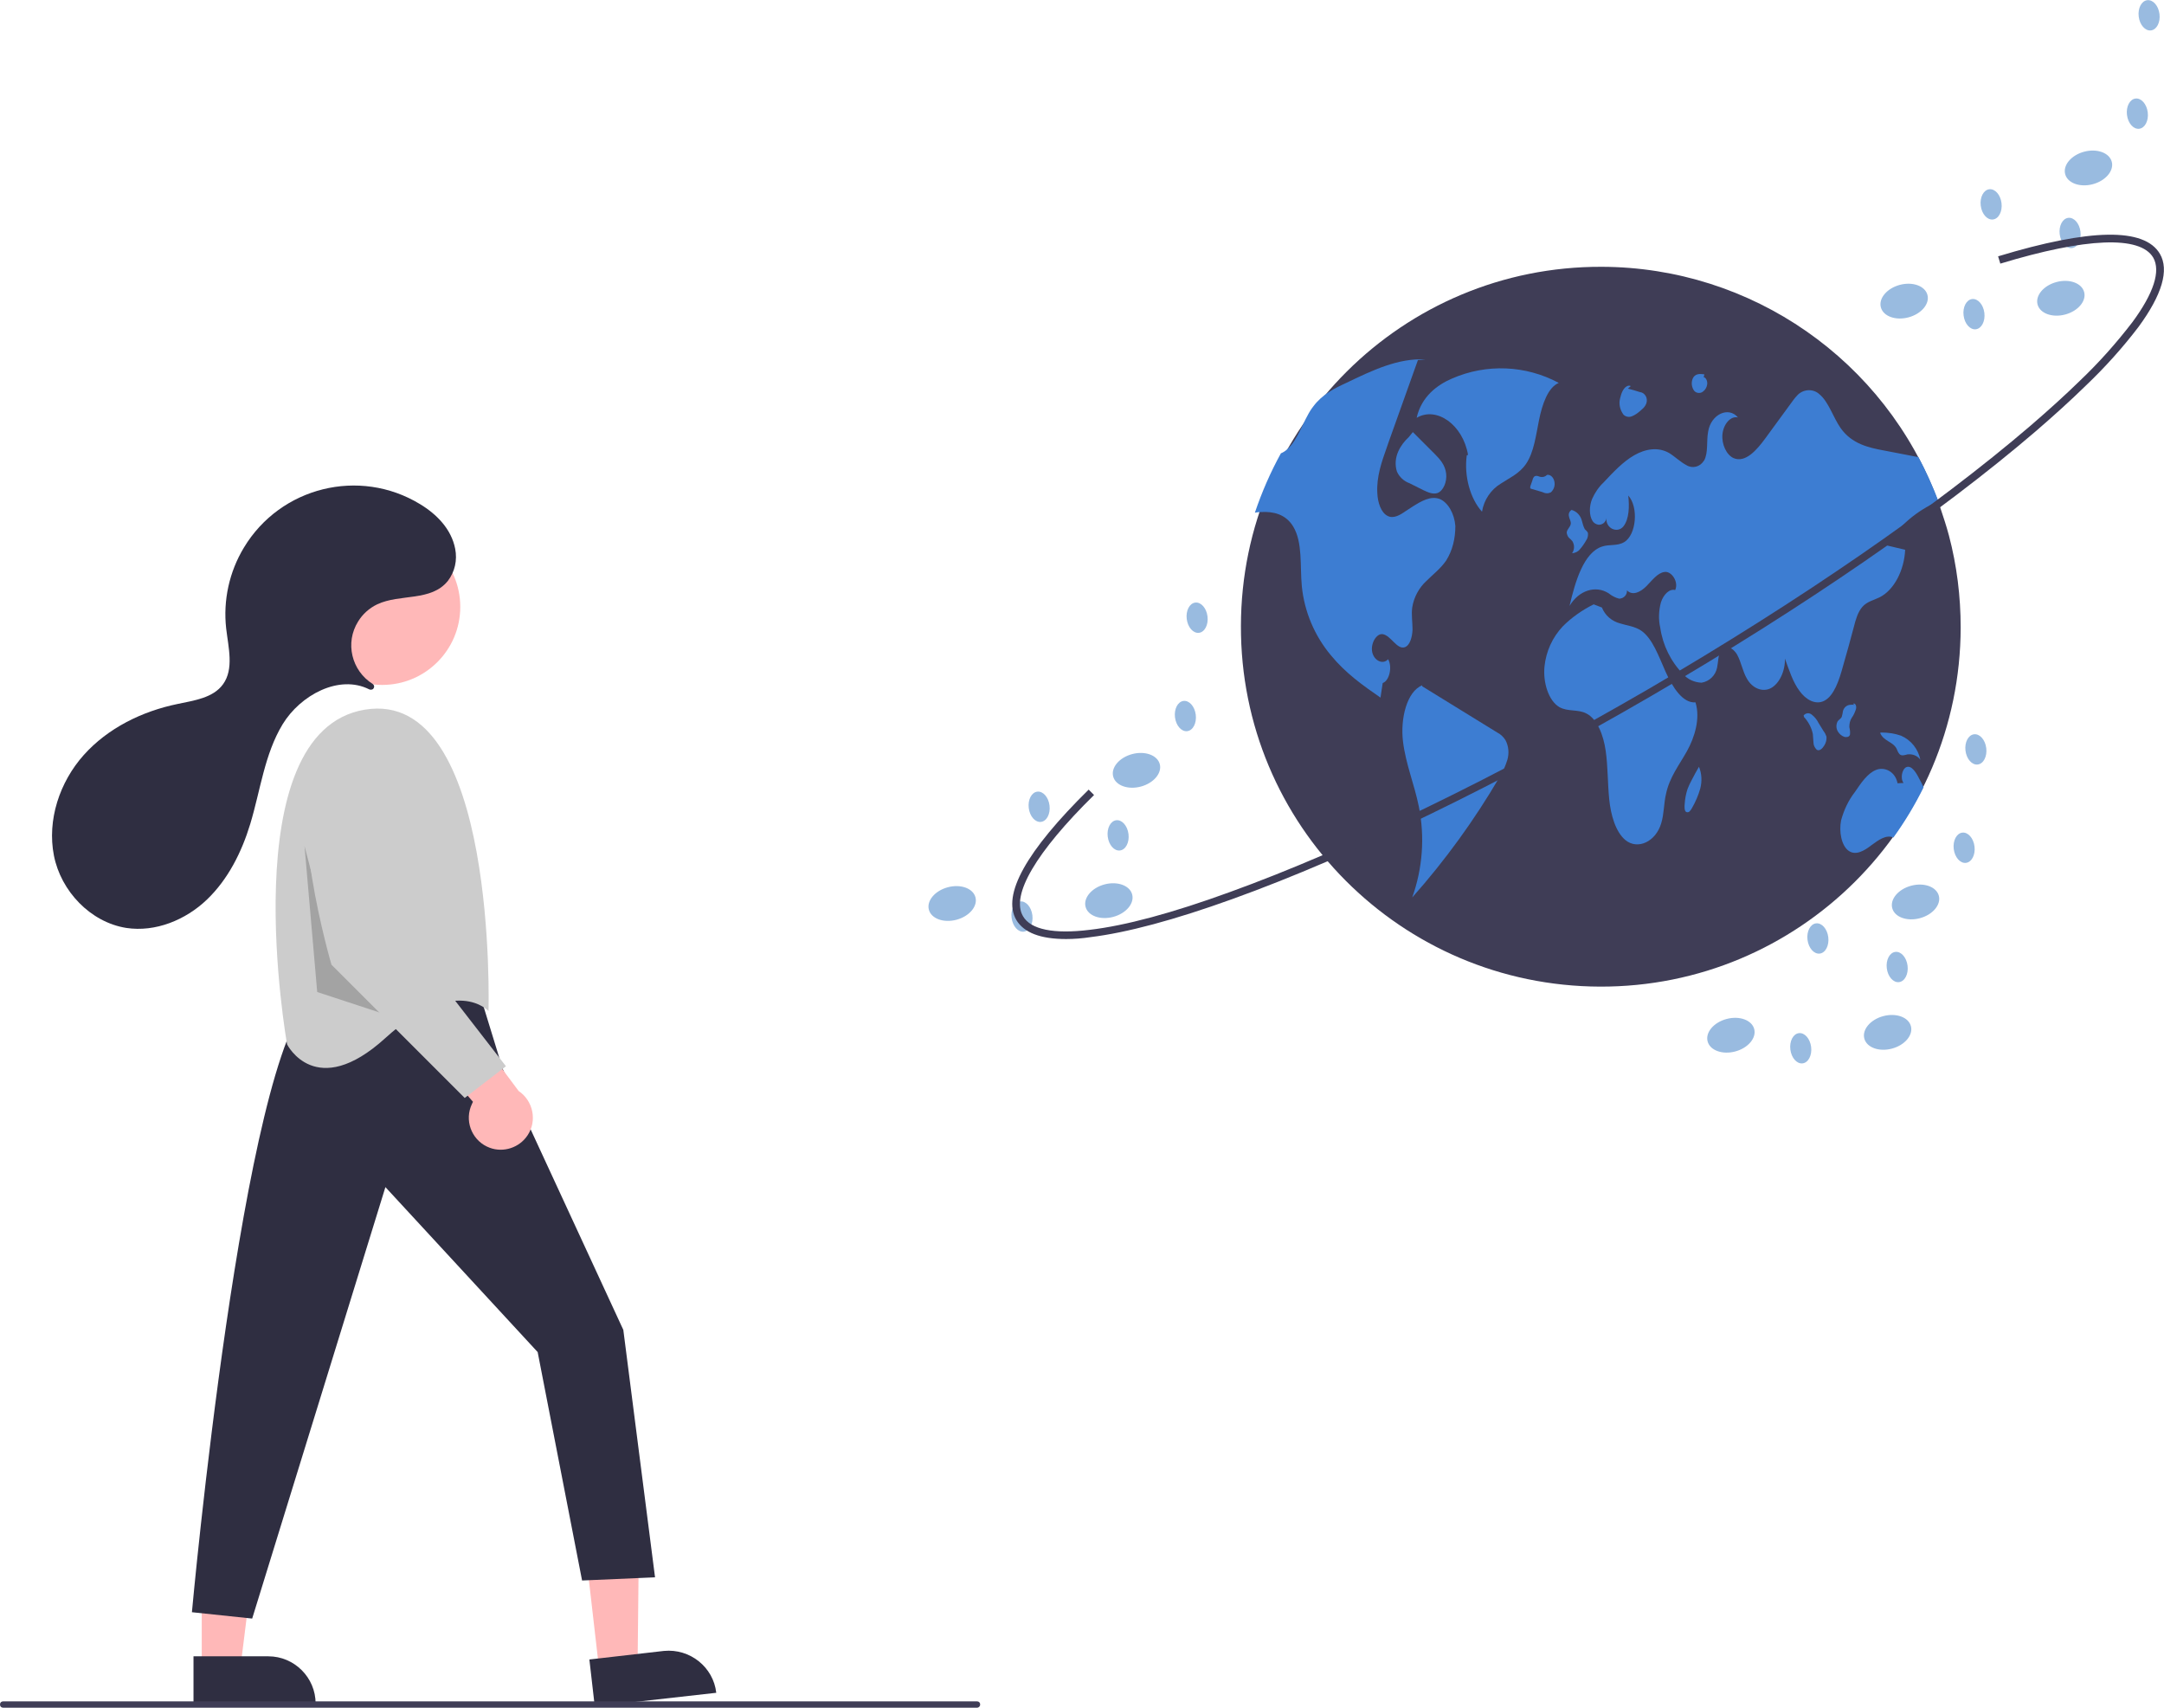
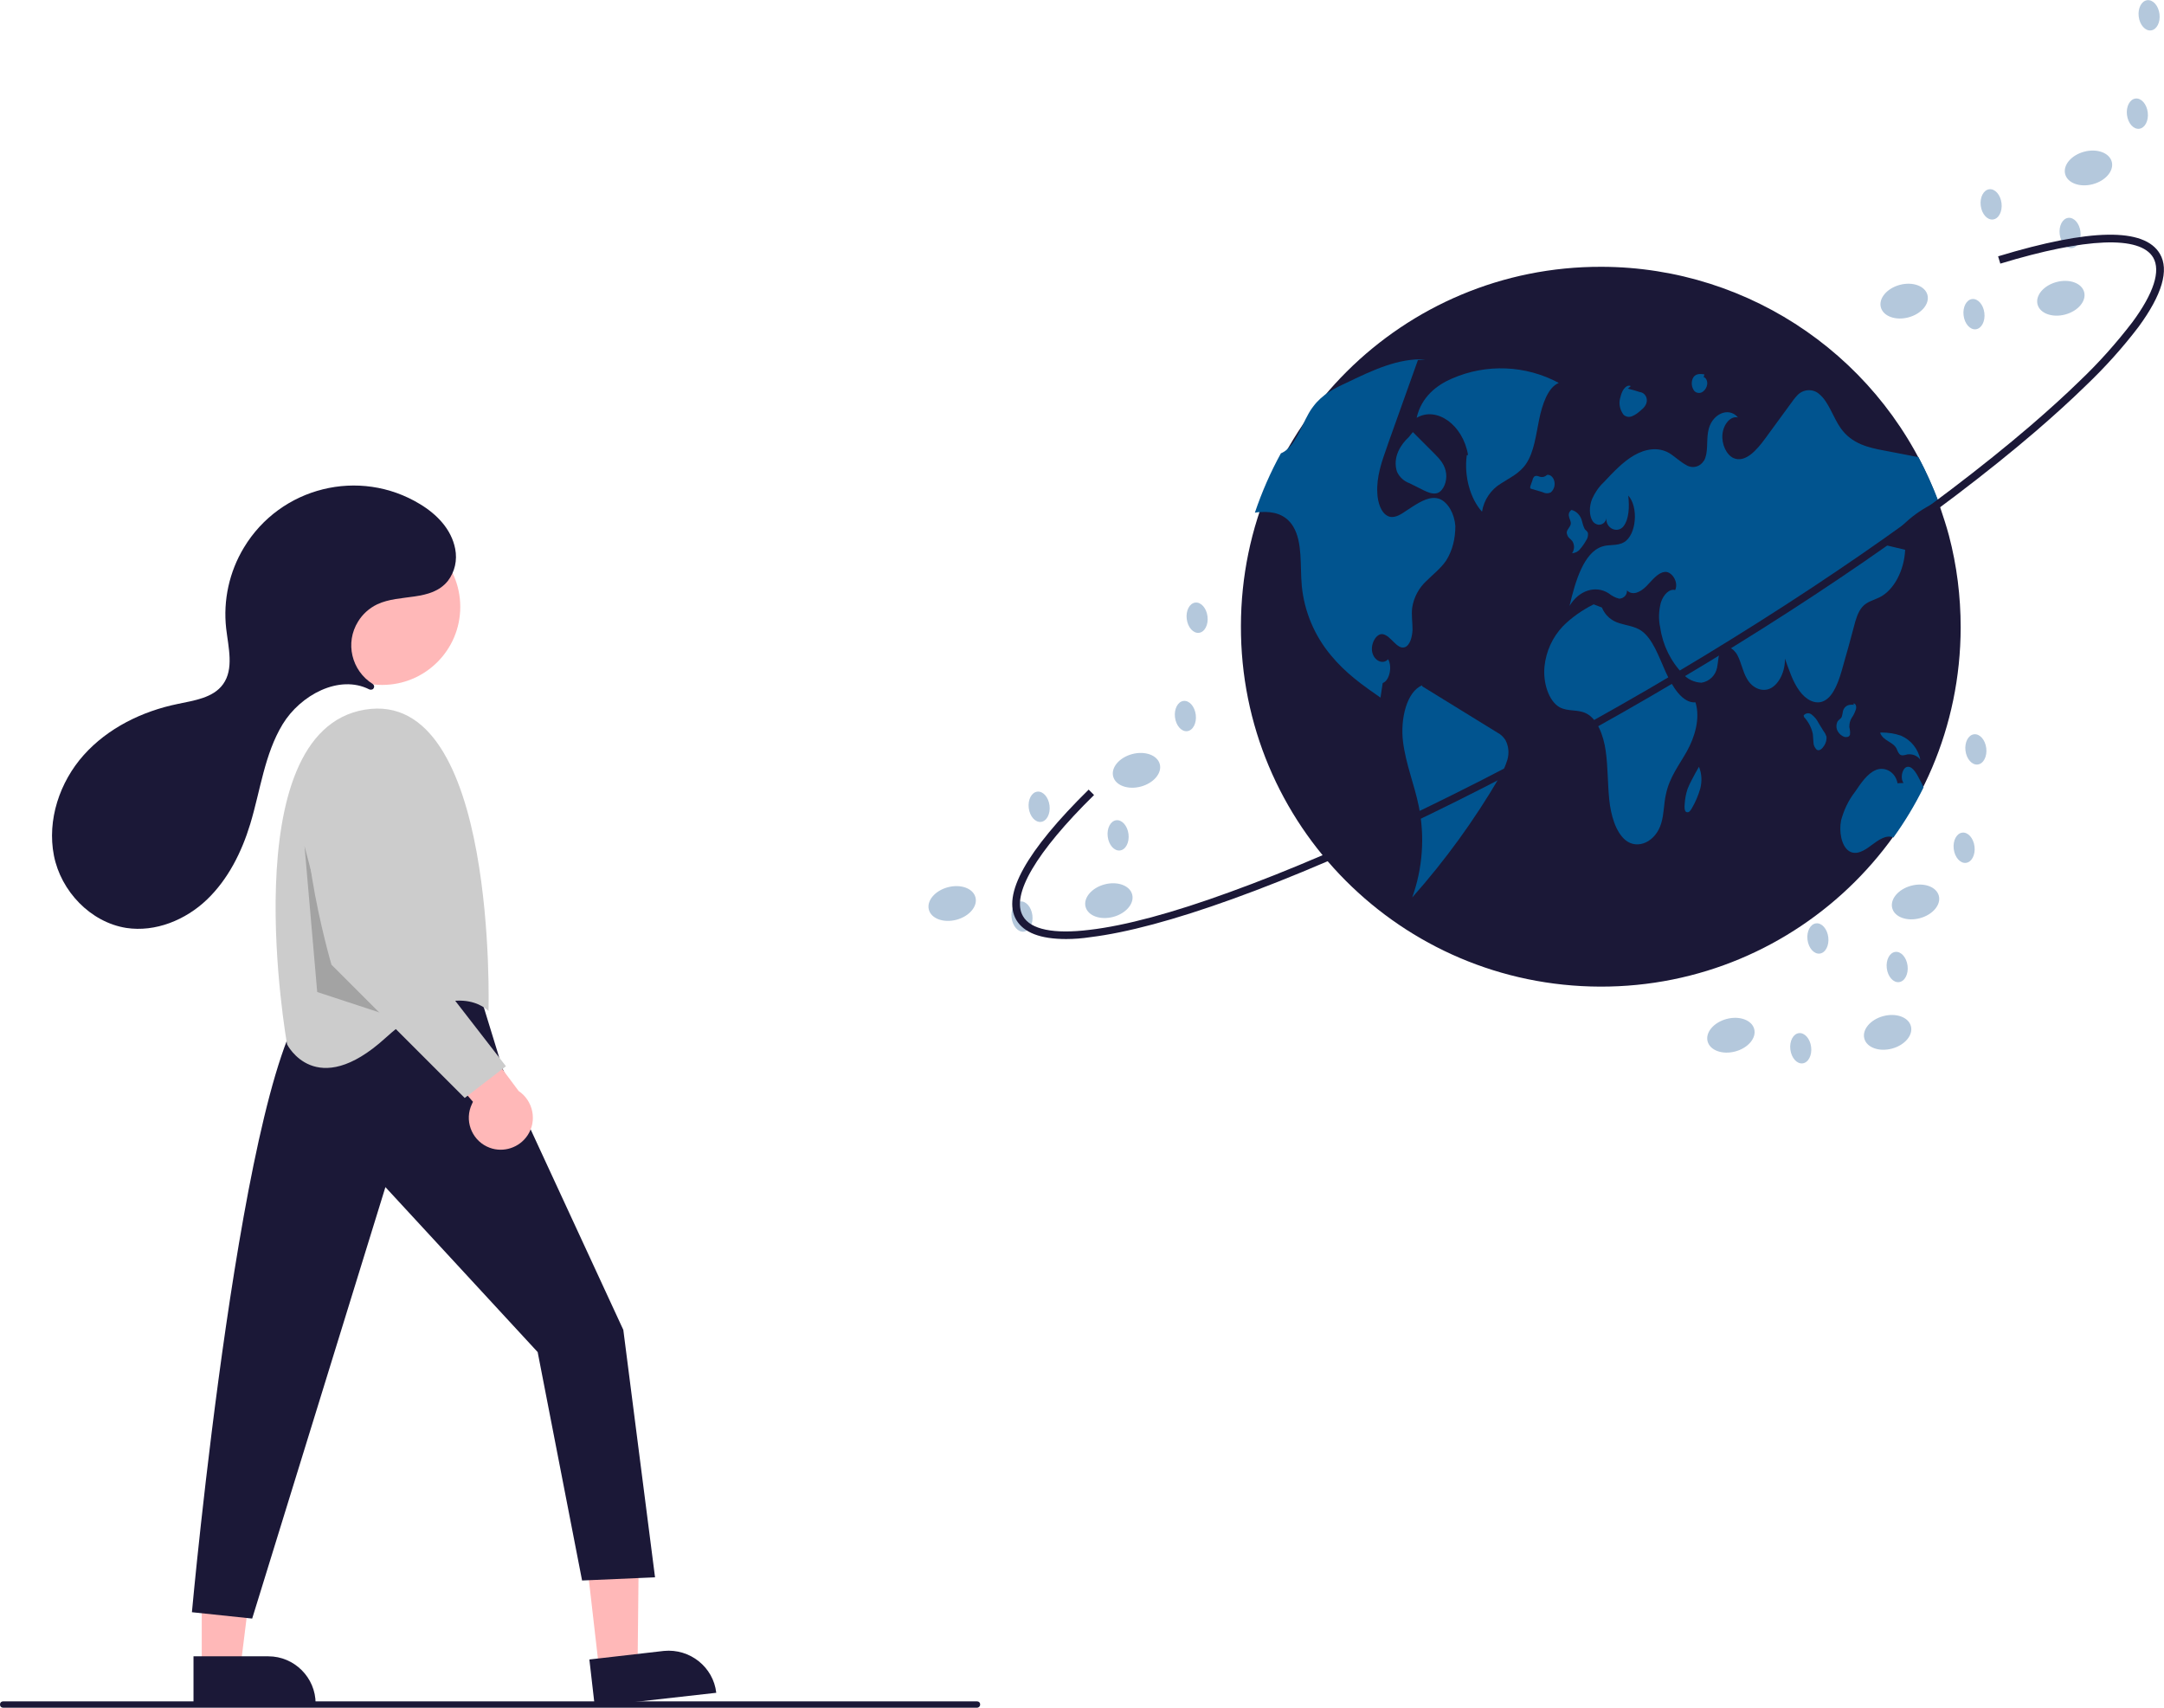
<svg xmlns="http://www.w3.org/2000/svg" version="1.1" id="Ebene_1" x="0px" y="0px" viewBox="0 0 682.2 538.3" style="enable-background:new 0 0 682.2 538.3;" xml:space="preserve">
  <style type="text/css">
	.st0{fill:#FFB8B8;}
- 	.st1{fill:#2F2E41;}
+ 	.st1{fill:#1B1837;}
	.st2{fill:#CCCCCC;}
	.st3{opacity:0.2;enable-background:new    ;}
- 	.st4{fill:#3F3D56;}
- 	.st5{fill:#3D7DD2;}
- 	.st6{fill:#99BBE0;}
+ 	.st4{fill:#1B1837;}
+ 	.st5{fill:#01548F;}
+ 	.st6{fill:#B4C8DC;}
</style>
  <polygon class="st0" points="188.9,526.4 201,525 201.5,477.4 183.5,479.4 " />
  <path class="st1" d="M225.8,533.6l-38.3,4.3l0,0l-1.7-14.8l0,0l23.5-2.7C217.5,519.6,224.9,525.5,225.8,533.6L225.8,533.6  L225.8,533.6z" />
  <polygon class="st0" points="63.6,525.6 75.8,525.6 81.7,478.3 63.6,478.3 " />
  <path class="st1" d="M99.5,537L61,537l0,0l0-14.9l0,0l23.6,0C92.8,522.1,99.5,528.8,99.5,537L99.5,537z" />
  <path class="st1" d="M151.5,314.2l7,22.8l38,82.2l10,78l-23,1l-14-72l-48-52l-42,136l-19-2c0,0,16-176,38-194  C98.5,314.2,134.5,297.2,151.5,314.2z" />
  <circle class="st0" cx="120.5" cy="191.3" r="24.6" />
  <path class="st2" d="M154,318.7c0,0,3-102-39-95S90.5,329.2,90.5,329.2s9,18,31-2S154,318.7,154,318.7z" />
  <polygon class="st3" points="96,266.7 105.9,304.5 121,319.6 100,312.7 " />
  <path class="st0" d="M154.4,361.8c-5.2-1.9-7.9-7.7-6-12.9c0.2-0.6,0.5-1.1,0.7-1.6l-23.4-27l18.4-2.4l19.4,26  c4.6,3.1,5.9,9.4,2.8,14C163.7,361.8,158.7,363.4,154.4,361.8L154.4,361.8z" />
  <path class="st2" d="M125.9,244.4l2.6,51.7l31,40l-13,10l-42-42c0,0-15-51-4-66c4.1-5.6,8.7-7.2,12.7-6.9  C120.2,231.8,125.6,237.5,125.9,244.4z" />
  <path class="st1" d="M117.6,217.2c0.4-0.4,0.5-1,0.1-1.4c-0.1-0.1-0.1-0.1-0.2-0.2c-6.7-4.2-8.8-13-4.6-19.7c1.4-2.3,3.5-4.2,6-5.4  c7.2-3.4,17-0.8,22.3-7.4c2.2-2.9,3-6.5,2.3-10.1c-1.2-6.2-5.8-10.9-11.1-14.1c-19.1-11.6-44-5.4-55.5,13.7  c-4.6,7.6-6.6,16.6-5.6,25.5c0.7,6,2.5,12.8-1,17.6c-3.1,4.3-9.1,5.1-14.3,6.2c-11.2,2.3-22,7.6-29.6,16.1s-11.6,20.5-9.4,31.7  s11.5,21,22.8,22.8c9.2,1.4,18.7-2.5,25.4-8.9s11-15,13.7-23.9c3.2-10.6,4.5-22,10.2-31.4c5.6-9.2,17.8-15.8,27.3-11  C116.8,217.5,117.3,217.4,117.6,217.2L117.6,217.2z" />
  <path class="st4" d="M308,538.3H1c-0.6,0-1-0.4-1-1c0-0.6,0.4-1,1-1h307c0.6,0,1,0.4,1,1C309,537.8,308.6,538.3,308,538.3z" />
  <path class="st4" d="M618.1,197.8c-0.1,62.7-51,113.4-113.7,113.2s-113.4-51-113.2-113.7c0.1-62.7,51-113.4,113.7-113.2  c47.3,0.1,89.5,29.5,106,73.7c0.2,0.7,0.5,1.3,0.7,2v0c1,3,2,6,2.8,9C616.9,178.3,618.1,188,618.1,197.8z" />
  <path class="st5" d="M491.4,120.7c-10.4-5.6-22.8-6.1-33.6-1.4c-4.7,2-9.7,5.7-11.2,12.4c6.3-3.7,14.6,2.2,16.2,11.7l-0.4,0.1  c-0.9,6.6,1.1,13.7,4.8,17.8c0.6-3.7,2.8-7,6-8.9c2.7-1.8,5.8-3.1,7.9-6.2c2.5-3.7,3.1-9,4.1-13.9S488,122.1,491.4,120.7z" />
  <path class="st5" d="M455.9,176.7c-1.8,2.6-4.1,4.3-6.2,6.4c-2.4,2.2-4,5.2-4.5,8.4c-0.3,2.3,0.1,4.6,0.1,7  c-0.1,2.3-0.8,4.9-2.4,5.5c-2.5,0.9-4.4-3.7-7-4.1c-2-0.3-3.9,3-3.3,5.7s3.4,4,5,2.2c1.4,2.4,0.4,6.8-1.7,7.5  c-0.2,1.5-0.5,3-0.7,4.6c-5.5-3.8-11-7.7-15.6-13.3c-5.2-6.2-8.4-13.8-9.2-21.8c-0.6-6.4,0.3-13.8-2.7-18.8c-2.4-4-6.4-4.8-10.1-4.6  c-0.7,0-1.3,0.1-2,0.2c2.2-6.5,4.9-12.7,8.2-18.7c0.7-0.3,1.4-0.7,2-1.3c3.4-2.9,4.9-8.7,7.7-12.8c0.2-0.3,0.4-0.5,0.6-0.8  c2.8-3.7,6.6-5.6,10.3-7.3c8.1-3.9,16.4-7.9,25-7.4l-2.4,0.2c-2.8,7.9-5.7,15.9-8.5,23.8c-0.4,1.2-0.9,2.4-1.3,3.7  c-1.6,4.5-3.3,9.3-3,14.4c0.1,3,1.2,6.2,3.2,7.2c1.8,1,3.9-0.2,5.6-1.4c0.8-0.5,1.5-1,2.3-1.5c2.7-1.7,5.7-3.5,8.6-2.4  c2.6,1.1,4.6,4.6,4.9,8.5C458.8,169.8,457.9,173.5,455.9,176.7z" />
  <path class="st5" d="M472,230.9c-7.9-4.9-15.8-9.7-23.7-14.6l0.1-0.3c-4.9,1.9-7,10.6-6.1,17.8s3.6,13.5,5,20.5  c1.9,9.5,1.2,19.4-2.1,28.6c10.4-11.7,19.6-24.4,27.5-37.9c1.1-1.7,1.9-3.6,2.5-5.5c0.6-2.1,0.4-4.3-0.6-6.2  C473.9,232.2,473,231.4,472,230.9z" />
  <path class="st5" d="M440.8,142.3c-0.9,2-1.1,4.3-0.4,6.4c0.8,1.7,2.2,3,3.9,3.6l4.4,2.2c1.5,0.7,3,1.4,4.5,0.9  c1.8-0.7,3-3.5,2.7-6.1c-0.3-2.8-2.1-4.7-3.7-6.3c-2.3-2.3-4.5-4.5-6.8-6.8l-1.3,1.6C442.8,139,441.6,140.5,440.8,142.3z" />
  <path class="st5" d="M594.7,171.9c2,0.5,3.9,0.9,5.9,1.4c-0.3,6.6-3.6,12.8-8.1,15c-1.8,0.9-3.9,1.3-5.4,3c-1.4,1.6-2.1,4-2.7,6.4  c-1.1,4.1-2.2,8.2-3.4,12.3c-1.2,4.4-2.8,9.3-5.9,10.9c-2.7,1.4-5.8-0.3-7.8-3.1c-2.1-2.8-3.3-6.6-4.6-10.2c0.1,4-1.8,7.9-4.4,9.3  c-2.6,1.4-5.9,0.1-7.6-3c-1.3-2.2-1.8-5.2-3-7.4c-1.2-2.3-3.9-3.6-5.2-1.4c-0.9,1.4-0.8,3.6-1.2,5.4c-0.5,2.4-2.4,4.3-4.9,4.7  c-2.2-0.1-4.3-1-5.8-2.7c-3.9-4-6.4-9.1-7.2-14.6c-0.6-2.6-0.5-5.4,0.2-8c0.8-2.5,2.7-4.4,4.5-3.9c1.2-2.6-1.2-6.1-3.4-5.7  c-2.2,0.3-3.9,2.7-5.7,4.5c-1.8,1.8-4.3,3.1-6.1,1.3c0.1,1.4-1,2.5-2.3,2.6c-0.1,0-0.1,0-0.2,0c-1.2-0.3-2.3-0.9-3.3-1.7  c-4.1-2.6-9.4-0.9-12.3,4c1.8-7.8,4.5-16.8,10.2-18.7c2.3-0.8,4.8-0.1,7-1.4c3.9-2.3,4.6-11.1,1.3-14.7c0.4,3.4,0.3,7.4-1.5,9.7  c-1.8,2.3-5.6,0.8-5.4-2.6c-0.1,1.3-1.3,2.2-2.5,2.1c-0.7-0.1-1.4-0.5-1.8-1.1c-1.2-1.8-1.1-4.8-0.2-7c0.9-2,2.1-3.8,3.7-5.3  c3-3.2,6.1-6.5,9.6-8.5c3.5-2,7.5-2.7,11-0.7c1.8,1.1,3.5,2.8,5.4,3.8c1.9,1.2,4.3,0.6,5.5-1.3v0l0,0c0,0,0-0.1,0.1-0.1  c1.4-2.5,0.7-6.1,1.3-9.2c0.9-5.4,6.4-8,9.4-4.4c-2.3-0.6-4.6,2.1-4.9,5.3c-0.3,3.2,1.3,6.5,3.5,7.5c3.7,1.6,7.3-2.5,10-6.2  c2.9-4,5.8-7.9,8.7-11.9c0.5-0.7,1-1.3,1.6-1.9c1.9-1.8,4.9-1.9,6.8-0.1c2.9,2.4,4.3,7.3,6.7,10.7c3.5,4.9,8.7,6.1,13.6,7  c3.6,0.7,7.2,1.4,10.9,2.1c2.4,4.5,4.5,9.2,6.3,13.9C604.3,160.9,598.7,165.7,594.7,171.9z" />
  <path class="st5" d="M606.4,248.2c-2.7,5.5-5.9,10.8-9.5,15.8c-2.3-1-4.7,0.8-6.9,2.4c-2.2,1.7-4.9,3.4-7.2,1.8  c-2.3-1.6-3.1-6.1-2.4-9.6c0.9-3.3,2.3-6.3,4.4-9c1.9-2.8,3.9-5.8,6.6-6.9c2.7-1.1,6.1,0.5,6.8,4.2l1.9-0.1c-1.1-1.4-0.5-4.4,0.9-5  c1.6-0.6,3,1.6,4,3.6C605.6,246.4,606,247.3,606.4,248.2z" />
  <path class="st5" d="M534.5,221.4c-4,0.3-7.2-4.7-9.4-9.6s-4.1-10.5-7.7-13c-2.1-1.4-4.5-1.6-6.7-2.3c-2.6-0.7-4.7-2.5-5.7-5l-2.6-1  c-3.6,1.8-6.9,4.1-9.7,6.9c-3.3,3.5-5.3,7.9-5.8,12.7c-0.5,5.1,1.3,10.8,4.7,12.8c2.7,1.5,5.8,0.6,8.5,2c3.4,1.7,5.4,6.8,6.1,11.8  s0.6,10.2,1.1,15.2s2,10.3,5.1,12.9c3.9,3.2,9.6,0.5,11.3-5.3c0.9-2.9,0.8-6.2,1.5-9.2c1.1-5.3,4.2-9.2,6.6-13.5  S536.1,226.5,534.5,221.4z" />
  <path class="st5" d="M494.6,169.5c0.4,0.3,0.7,0.7,1.1,1.1c0.7,1.2,0.7,2.6-0.1,3.8c1-0.1,1.9-0.5,2.5-1.3c0.7-0.8,1.4-1.8,1.9-2.7  c0.5-0.7,0.7-1.5,0.6-2.4c-0.2-0.5-0.6-0.8-1-1.2c-0.4-0.8-0.7-1.7-0.9-2.6c-0.4-1.7-1.7-3.1-3.4-3.5l0.2,0c-0.7,0.4-1.1,1.2-0.9,2  c0.1,0.8,0.6,1.4,0.6,2.3c-0.1,1.2-1.2,1.7-1.3,2.9C494,168.5,494.2,169.1,494.6,169.5z" />
  <path class="st5" d="M487.7,149.8L487.7,149.8c0.1-0.1,0.3-0.2,0.4-0.4L487.7,149.8z" />
  <path class="st5" d="M488.9,155.2c1-0.9,1.4-2.2,1.1-3.5c-0.3-1.3-1.3-2.2-2.3-2c-0.6,0.6-1.4,0.8-2.2,0.6c-0.6-0.2-1.2-0.5-1.8-0.1  c-0.3,0.3-0.5,0.7-0.6,1.2c-0.2,0.6-0.4,1.2-0.6,1.7c-0.1,0.2-0.1,0.4-0.1,0.7c0.1,0.2,0.2,0.3,0.4,0.3l3.4,1  C487.2,155.6,488.1,155.6,488.9,155.2z" />
  <path class="st5" d="M574.9,230.5c-0.5-0.9-1.1-1.7-1.6-2.6c-0.5-1-1.2-1.9-2.1-2.6c-0.8-0.7-1.9-0.6-2.6,0.2l0,0l0,0l0.1,0.5  c1.4,1.5,2.4,3.4,2.8,5.4c0.1,0.9,0.1,1.8,0.2,2.7c0,0.8,0.4,1.6,1,2.2c0.8,0.6,1.8-0.3,2.4-1.3c0.5-0.8,0.8-1.8,0.7-2.8  C575.6,231.6,575.3,231,574.9,230.5z" />
  <path class="st5" d="M583.2,231.6c0.1-0.8,0-1.6-0.2-2.4c0-1.1,0.2-2.1,0.8-3c0.6-0.8,1-1.8,1.3-2.7c0.1-0.4,0.1-0.9-0.1-1.3  c-0.2-0.4-0.6-0.6-0.8-0.3l0.5,0.3c-0.7-0.1-1.4-0.1-2.1,0.1c-0.8,0.3-1.4,1-1.6,1.8c-0.1,0.6-0.2,1.3-0.4,1.9  c-0.3,0.6-0.9,0.8-1.3,1.4c-0.5,1-0.5,2.2,0.1,3.2c0.5,0.8,1.2,1.4,2.1,1.7C582.1,232.4,582.9,232.4,583.2,231.6z" />
  <path class="st5" d="M597.9,236c0.2,0.6,0.5,1.2,0.9,1.7c0.7,0.7,1.7,0.3,2.5,0.1c1.6-0.2,3.2,0.4,4.1,1.7c-0.7-3.4-2.9-6.2-6.1-7.6  c-2-0.7-4.1-1-6.2-1l-0.4,0.1C593.8,233.7,596.7,233.7,597.9,236z" />
  <path class="st5" d="M535.6,241.5L535.6,241.5l0.1-0.2L535.6,241.5z" />
  <path class="st5" d="M533.3,245.9c-0.5,0.9-0.9,1.8-1.3,2.8c-0.5,1.5-0.8,3.1-0.9,4.7c-0.1,0.9-0.1,2.1,0.4,2.5  c0.3,0.2,0.8,0.2,1.1-0.1c0.3-0.3,0.6-0.7,0.8-1.1c1.1-1.9,2-4,2.6-6.1c0.6-2.3,0.5-4.7-0.4-6.9C534.8,243,534.1,244.4,533.3,245.9z  " />
  <path class="st5" d="M511.8,130.7c0.7,0.7,1.8,0.9,2.7,0.5c1-0.4,1.8-1,2.6-1.7c0.6-0.5,1.2-1,1.6-1.7c0.5-0.8,0.6-1.7,0.3-2.6  c-0.4-0.9-1.1-1.5-2-1.6c-1.3-0.4-2.5-0.8-3.8-1.1l0.9-0.8c-0.9-0.5-2,0.4-2.6,1.6c-0.4,0.8-0.6,1.6-0.8,2.4  C510.3,127.4,510.7,129.2,511.8,130.7z" />
  <path class="st5" d="M534.1,123.2c0.7,0.8,2,0.9,2.8,0.2c0.7-0.5,1.2-1.4,1.3-2.3c0.1-1-0.4-2.1-1.1-2.2l0.2-0.9  c-1.4-0.2-3-0.3-3.7,1.4C533.1,120.7,533.3,122.1,534.1,123.2z" />
  <ellipse transform="matrix(0.9663 -0.2573 0.2573 0.9663 -63.6993 164.1043)" class="st6" cx="595.1" cy="325.4" rx="7.6" ry="5.3" />
  <ellipse transform="matrix(0.9663 -0.2573 0.2573 0.9663 -65.5984 151.425)" class="st6" cx="545.7" cy="326.3" rx="7.6" ry="5.3" />
  <ellipse transform="matrix(0.9663 -0.2573 0.2573 0.9663 -52.8275 164.9784)" class="st6" cx="603.9" cy="284.3" rx="7.6" ry="5.3" />
  <ellipse transform="matrix(0.9924 -0.123 0.123 0.9924 -28.1694 78.2175)" class="st6" cx="619.2" cy="267.2" rx="3.3" ry="4.8" />
  <ellipse transform="matrix(0.9924 -0.123 0.123 0.9924 -24.3264 78.4357)" class="st6" cx="622.9" cy="236.2" rx="3.3" ry="4.8" />
  <ellipse transform="matrix(0.9924 -0.123 0.123 0.9924 -32.0385 72.7621)" class="st6" cx="573.1" cy="295.8" rx="3.3" ry="4.8" />
  <ellipse transform="matrix(0.9924 -0.123 0.123 0.9924 -32.9609 75.9035)" class="st6" cx="598.1" cy="304.8" rx="3.3" ry="4.8" />
  <ellipse transform="matrix(0.9924 -0.123 0.123 0.9924 -36.3415 72.3672)" class="st6" cx="567.7" cy="330.4" rx="3.3" ry="4.8" />
  <ellipse transform="matrix(0.9663 -0.2573 0.2573 0.9663 -61.2938 99.5208)" class="st6" cx="349.6" cy="283.9" rx="7.6" ry="5.3" />
  <ellipse transform="matrix(0.9663 -0.2573 0.2573 0.9663 -63.193 86.8396)" class="st6" cx="300.2" cy="284.8" rx="7.6" ry="5.3" />
  <ellipse transform="matrix(0.9663 -0.2573 0.2573 0.9663 -50.4219 100.3963)" class="st6" cx="358.3" cy="242.8" rx="7.6" ry="5.3" />
  <ellipse transform="matrix(0.9924 -0.123 0.123 0.9924 -24.931 47.6919)" class="st6" cx="373.7" cy="225.7" rx="3.3" ry="4.8" />
  <ellipse transform="matrix(0.9924 -0.123 0.123 0.9924 -21.0881 47.9101)" class="st6" cx="377.4" cy="194.7" rx="3.3" ry="4.8" />
  <ellipse transform="matrix(0.9924 -0.123 0.123 0.9924 -28.8002 42.2364)" class="st6" cx="327.6" cy="254.3" rx="3.3" ry="4.8" />
  <ellipse transform="matrix(0.9924 -0.123 0.123 0.9924 -29.7226 45.3779)" class="st6" cx="352.5" cy="263.3" rx="3.3" ry="4.8" />
  <ellipse transform="matrix(0.9924 -0.123 0.123 0.9924 -33.1032 41.8415)" class="st6" cx="322.2" cy="288.9" rx="3.3" ry="4.8" />
  <ellipse transform="matrix(0.9663 -0.2573 0.2573 0.9663 -2.3066 170.3549)" class="st6" cx="649.7" cy="94" rx="7.6" ry="5.3" />
  <ellipse transform="matrix(0.9663 -0.2573 0.2573 0.9663 -4.2058 157.6737)" class="st6" cx="600.3" cy="94.9" rx="7.6" ry="5.3" />
  <ellipse transform="matrix(0.9663 -0.2573 0.2573 0.9663 8.5662 171.231)" class="st6" cx="658.4" cy="52.9" rx="7.6" ry="5.3" />
  <ellipse transform="matrix(0.9924 -0.123 0.123 0.9924 0.7194 83.1743)" class="st6" cx="673.8" cy="35.8" rx="3.3" ry="4.8" />
  <ellipse transform="matrix(0.9924 -0.123 0.123 0.9924 4.5624 83.3925)" class="st6" cx="677.5" cy="4.8" rx="3.3" ry="4.8" />
  <ellipse transform="matrix(0.9924 -0.123 0.123 0.9924 -3.1498 77.7188)" class="st6" cx="627.7" cy="64.4" rx="3.3" ry="4.8" />
  <ellipse transform="matrix(0.9924 -0.123 0.123 0.9924 -4.0722 80.8603)" class="st6" cx="652.6" cy="73.4" rx="3.3" ry="4.8" />
  <ellipse transform="matrix(0.9924 -0.123 0.123 0.9924 -7.4528 77.3239)" class="st6" cx="622.3" cy="99" rx="3.3" ry="4.8" />
  <path class="st4" d="M336.1,296c-8.1,0-13.3-2-15.7-6c-4.6-7.9,3.1-21.7,22.8-41.1l1.7,1.7c-18.3,18-26.3,31.6-22.4,38.2  c2.4,4.2,9.7,5.7,21,4.3c11.2-1.3,26.1-5.3,44.2-11.9c37.3-13.5,84.1-36.2,131.8-63.9c47.7-27.8,90.5-57.3,120.6-83.1  c5.8-5,11-9.7,15.6-14.2c6-5.7,11.5-11.9,16.5-18.4c6.8-9.2,9-16.2,6.6-20.4c-4.1-7-21.2-6.3-48.2,1.9l-0.7-2.3  c29-8.8,46.1-9.1,51-0.8c3,5.1,0.7,12.9-6.7,23c-5.1,6.7-10.7,12.9-16.8,18.7c-4.6,4.5-9.9,9.3-15.7,14.3  c-30.2,25.9-73.2,55.5-121,83.3c-47.8,27.8-94.7,50.6-132.2,64.1c-18.3,6.6-33.3,10.6-44.7,12C341.2,295.8,338.6,296,336.1,296z" />
</svg>
